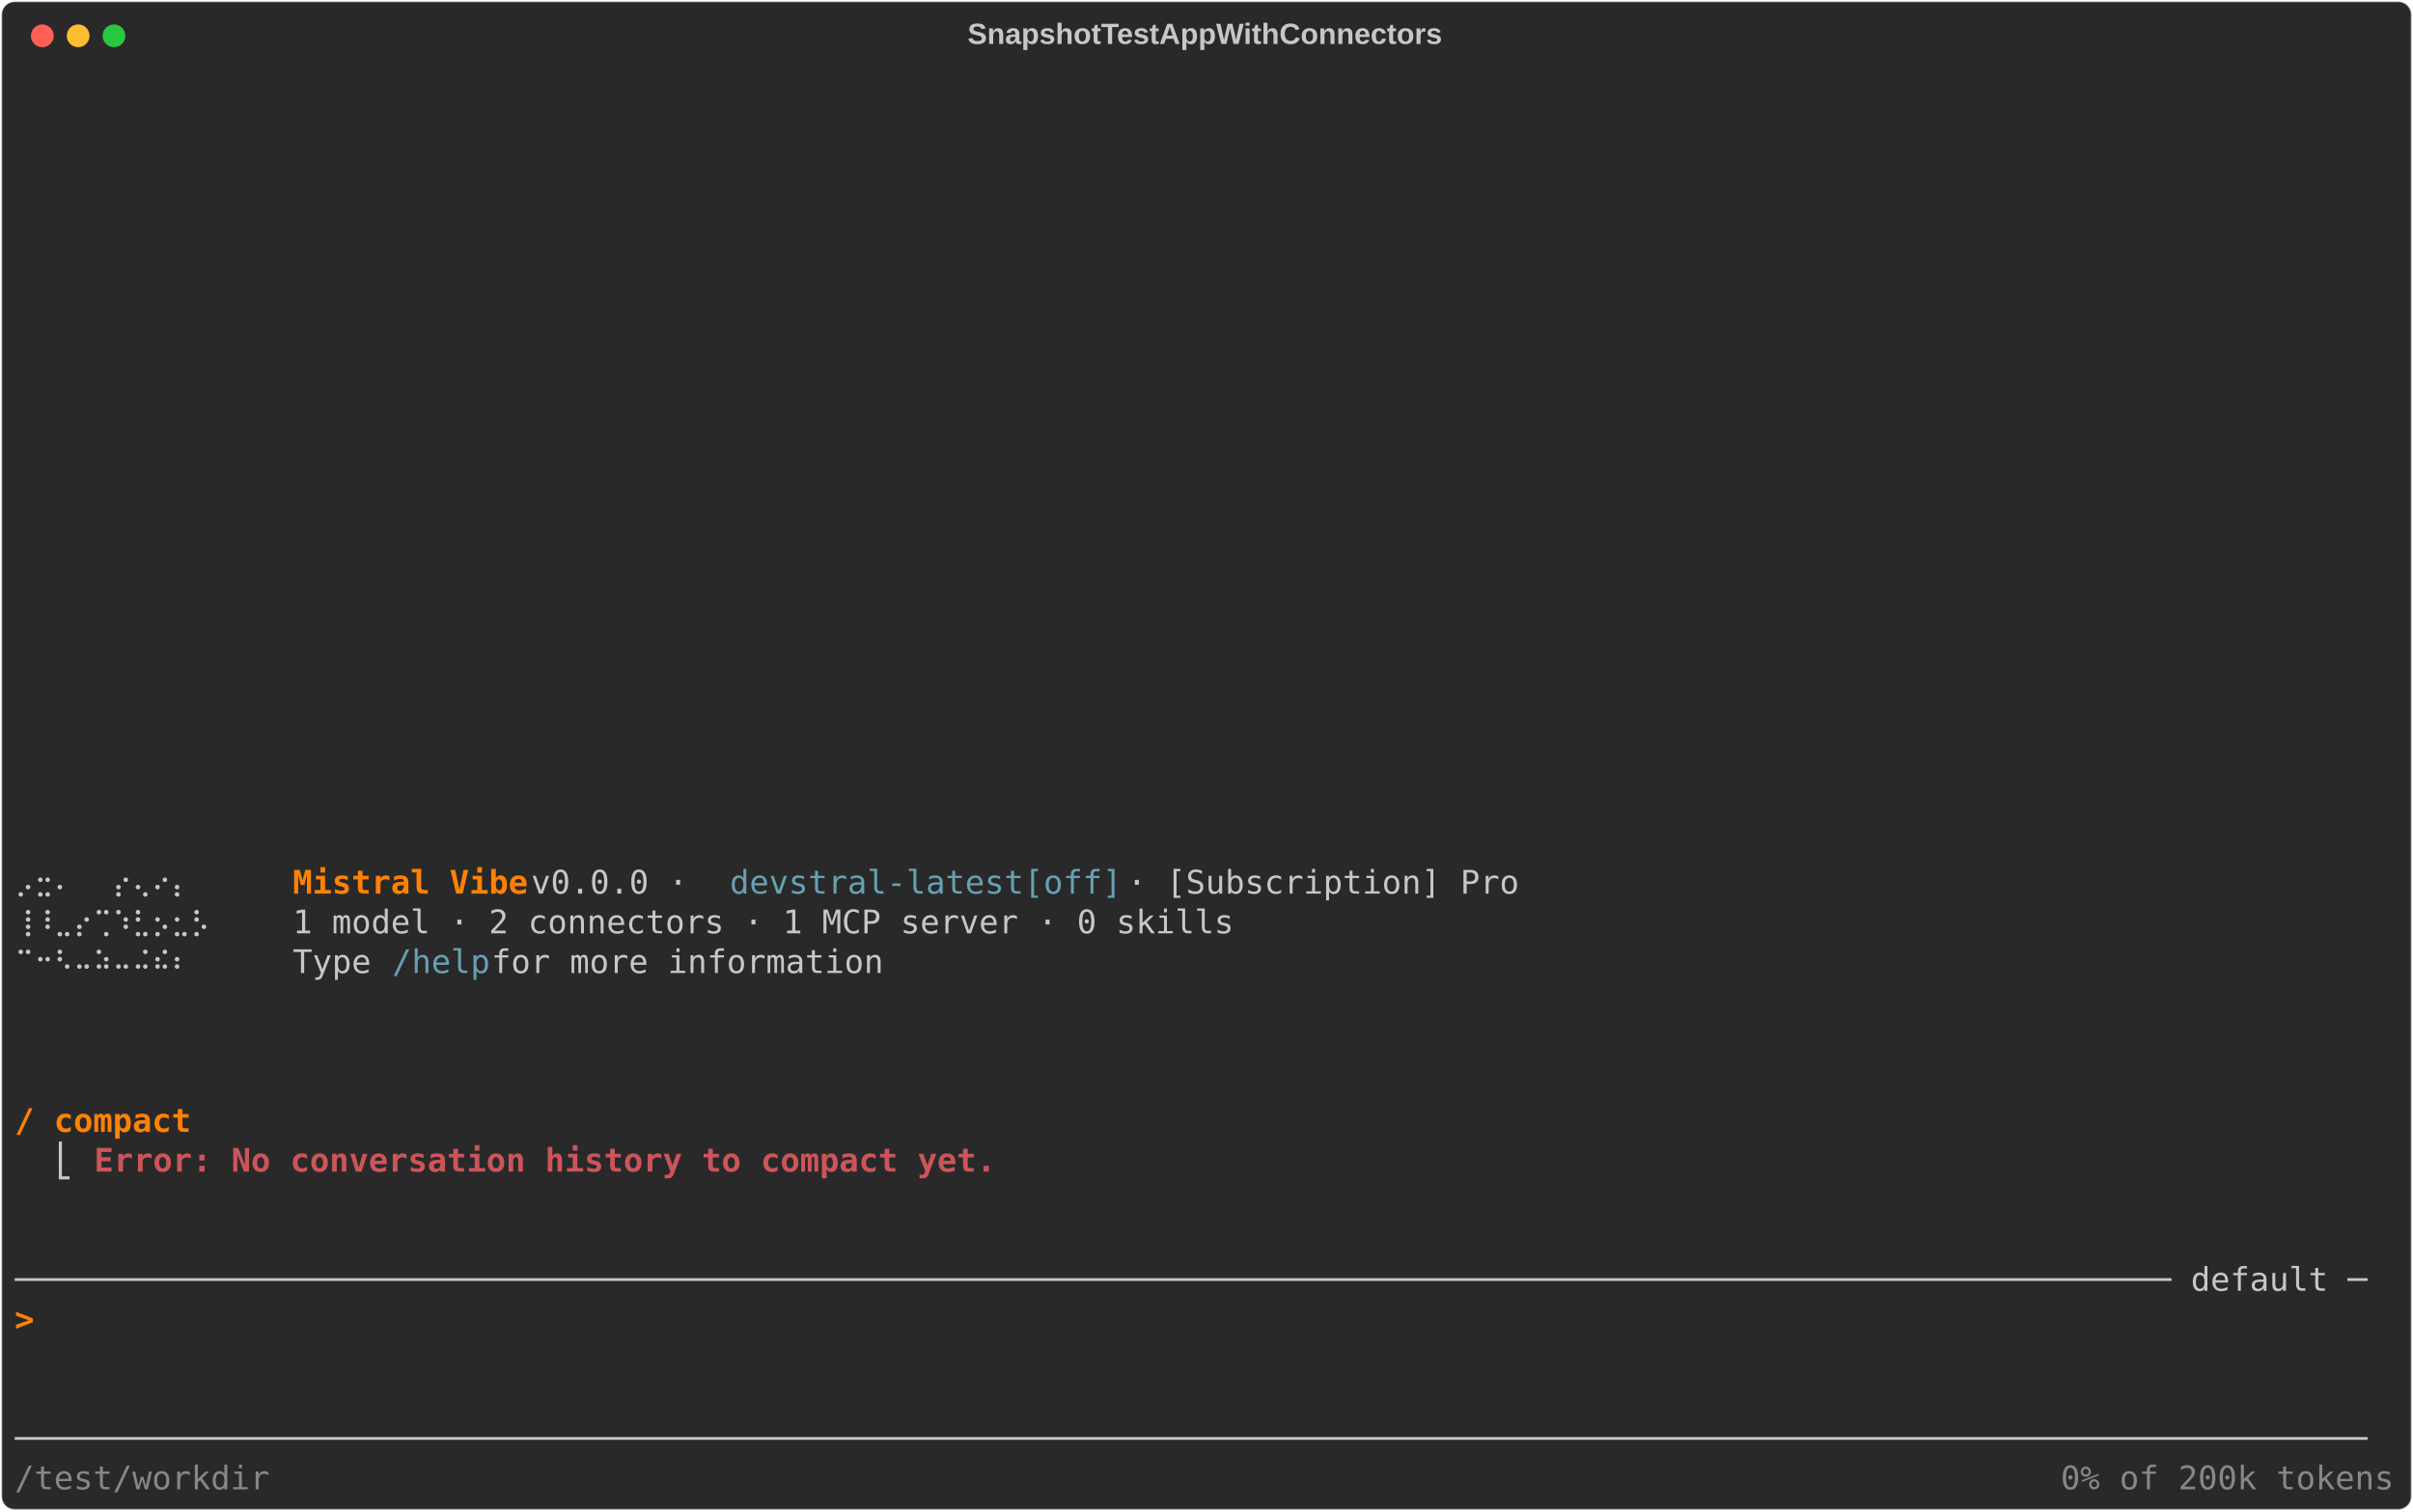
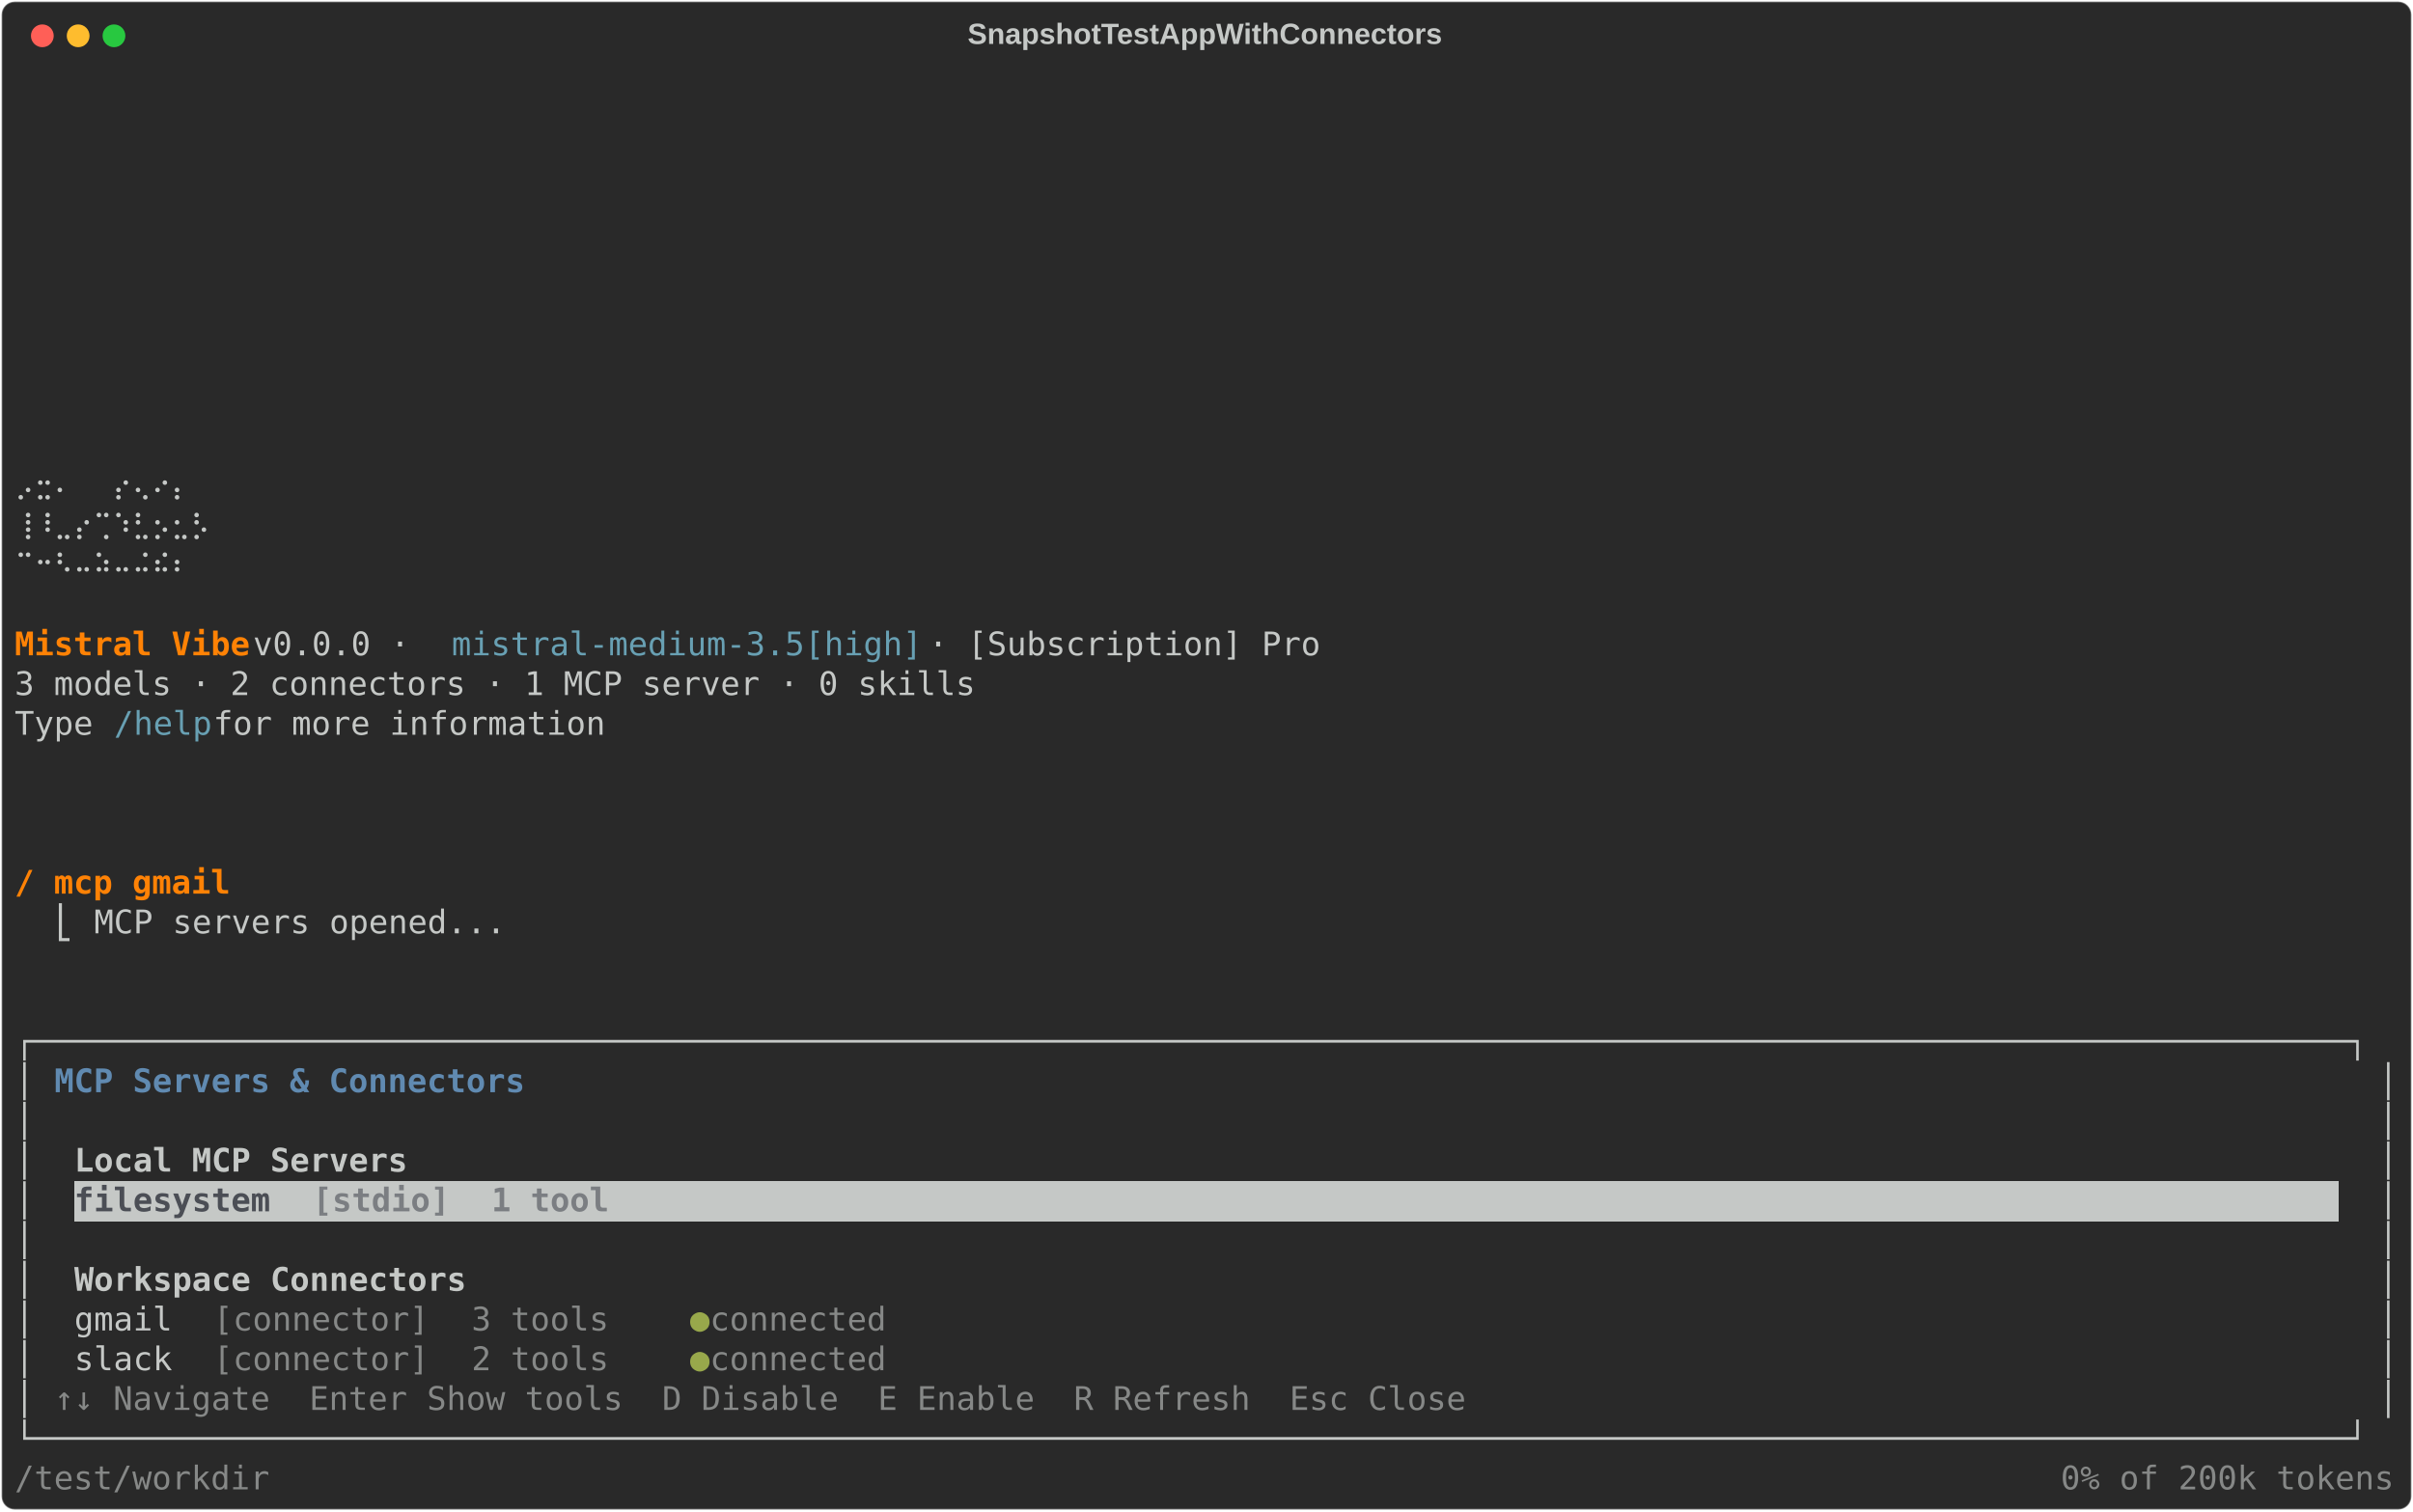
<svg xmlns="http://www.w3.org/2000/svg" class="rich-terminal" viewBox="0 0 1482 928.4">
  <style>

    @font-face {
        font-family: "Fira Code";
        src: local("FiraCode-Regular"),
                url("https://cdnjs.cloudflare.com/ajax/libs/firacode/6.2.0/woff2/FiraCode-Regular.woff2") format("woff2"),
                url("https://cdnjs.cloudflare.com/ajax/libs/firacode/6.2.0/woff/FiraCode-Regular.woff") format("woff");
        font-style: normal;
        font-weight: 400;
    }
    @font-face {
        font-family: "Fira Code";
        src: local("FiraCode-Bold"),
                url("https://cdnjs.cloudflare.com/ajax/libs/firacode/6.2.0/woff2/FiraCode-Bold.woff2") format("woff2"),
                url("https://cdnjs.cloudflare.com/ajax/libs/firacode/6.2.0/woff/FiraCode-Bold.woff") format("woff");
        font-style: bold;
        font-weight: 700;
    }

    .terminal-matrix {
        font-family: Fira Code, monospace;
        font-size: 20px;
        line-height: 24.4px;
        font-variant-east-asian: full-width;
    }

    .terminal-title {
        font-size: 18px;
        font-weight: bold;
        font-family: arial;
    }

    .terminal-r1 { fill: #c5c8c6 }
.terminal-r2 { fill: #ff8205;font-weight: bold }
.terminal-r3 { fill: #68a0b3 }
- .terminal-r4 { fill: #cc555a;font-weight: bold }
- .terminal-r5 { fill: #868887 }
+ .terminal-r4 { fill: #608ab1;font-weight: bold }
+ .terminal-r5 { fill: #c5c8c6;font-weight: bold }
+ .terminal-r6 { fill: #4b4e55;font-weight: bold }
+ .terminal-r7 { fill: #7b7e82;font-weight: bold }
+ .terminal-r8 { fill: #868887 }
+ .terminal-r9 { fill: #98a84b }
    </style>
  <defs>
    <clipPath id="terminal-clip-terminal">
      <rect x="0" y="0" width="1463.0" height="877.4" />
    </clipPath>
    <clipPath id="terminal-line-0">
      <rect x="0" y="1.5" width="1464" height="24.65" />
    </clipPath>
    <clipPath id="terminal-line-1">
      <rect x="0" y="25.9" width="1464" height="24.65" />
    </clipPath>
    <clipPath id="terminal-line-2">
      <rect x="0" y="50.3" width="1464" height="24.65" />
    </clipPath>
    <clipPath id="terminal-line-3">
      <rect x="0" y="74.7" width="1464" height="24.65" />
    </clipPath>
    <clipPath id="terminal-line-4">
      <rect x="0" y="99.1" width="1464" height="24.65" />
    </clipPath>
    <clipPath id="terminal-line-5">
      <rect x="0" y="123.5" width="1464" height="24.65" />
    </clipPath>
    <clipPath id="terminal-line-6">
      <rect x="0" y="147.9" width="1464" height="24.65" />
    </clipPath>
    <clipPath id="terminal-line-7">
      <rect x="0" y="172.3" width="1464" height="24.65" />
    </clipPath>
    <clipPath id="terminal-line-8">
      <rect x="0" y="196.7" width="1464" height="24.65" />
    </clipPath>
    <clipPath id="terminal-line-9">
      <rect x="0" y="221.1" width="1464" height="24.65" />
    </clipPath>
    <clipPath id="terminal-line-10">
      <rect x="0" y="245.5" width="1464" height="24.65" />
    </clipPath>
    <clipPath id="terminal-line-11">
      <rect x="0" y="269.9" width="1464" height="24.65" />
    </clipPath>
    <clipPath id="terminal-line-12">
      <rect x="0" y="294.3" width="1464" height="24.65" />
    </clipPath>
    <clipPath id="terminal-line-13">
      <rect x="0" y="318.7" width="1464" height="24.65" />
    </clipPath>
    <clipPath id="terminal-line-14">
      <rect x="0" y="343.1" width="1464" height="24.65" />
    </clipPath>
    <clipPath id="terminal-line-15">
      <rect x="0" y="367.5" width="1464" height="24.65" />
    </clipPath>
    <clipPath id="terminal-line-16">
      <rect x="0" y="391.9" width="1464" height="24.65" />
    </clipPath>
    <clipPath id="terminal-line-17">
      <rect x="0" y="416.3" width="1464" height="24.65" />
    </clipPath>
    <clipPath id="terminal-line-18">
      <rect x="0" y="440.7" width="1464" height="24.65" />
    </clipPath>
    <clipPath id="terminal-line-19">
      <rect x="0" y="465.1" width="1464" height="24.65" />
    </clipPath>
    <clipPath id="terminal-line-20">
      <rect x="0" y="489.5" width="1464" height="24.65" />
    </clipPath>
    <clipPath id="terminal-line-21">
      <rect x="0" y="513.9" width="1464" height="24.65" />
    </clipPath>
    <clipPath id="terminal-line-22">
      <rect x="0" y="538.3" width="1464" height="24.65" />
    </clipPath>
    <clipPath id="terminal-line-23">
      <rect x="0" y="562.7" width="1464" height="24.65" />
    </clipPath>
    <clipPath id="terminal-line-24">
      <rect x="0" y="587.1" width="1464" height="24.65" />
    </clipPath>
    <clipPath id="terminal-line-25">
      <rect x="0" y="611.5" width="1464" height="24.65" />
    </clipPath>
    <clipPath id="terminal-line-26">
      <rect x="0" y="635.9" width="1464" height="24.65" />
    </clipPath>
    <clipPath id="terminal-line-27">
      <rect x="0" y="660.3" width="1464" height="24.65" />
    </clipPath>
    <clipPath id="terminal-line-28">
      <rect x="0" y="684.7" width="1464" height="24.65" />
    </clipPath>
    <clipPath id="terminal-line-29">
      <rect x="0" y="709.1" width="1464" height="24.65" />
    </clipPath>
    <clipPath id="terminal-line-30">
      <rect x="0" y="733.5" width="1464" height="24.65" />
    </clipPath>
    <clipPath id="terminal-line-31">
      <rect x="0" y="757.9" width="1464" height="24.65" />
    </clipPath>
    <clipPath id="terminal-line-32">
      <rect x="0" y="782.3" width="1464" height="24.65" />
    </clipPath>
    <clipPath id="terminal-line-33">
      <rect x="0" y="806.7" width="1464" height="24.65" />
    </clipPath>
    <clipPath id="terminal-line-34">
      <rect x="0" y="831.1" width="1464" height="24.65" />
    </clipPath>
  </defs>
  <rect fill="#292929" stroke="rgba(255,255,255,0.35)" stroke-width="1" x="1" y="1" width="1480" height="926.4" rx="8" />
  <text class="terminal-title" fill="#c5c8c6" text-anchor="middle" x="740" y="27">SnapshotTestAppWithConnectors</text>
  <g transform="translate(26,22)">
    <circle cx="0" cy="0" r="7" fill="#ff5f57" />
    <circle cx="22" cy="0" r="7" fill="#febc2e" />
    <circle cx="44" cy="0" r="7" fill="#28c840" />
  </g>
  <g transform="translate(9, 41)" clip-path="url(#terminal-clip-terminal)">
+     <rect fill="#c5c8c6" x="36.6" y="684.7" width="146.4" height="24.65" shape-rendering="crispEdges" />
+     <rect fill="#c5c8c6" x="183" y="684.7" width="109.8" height="24.65" shape-rendering="crispEdges" />
+     <rect fill="#c5c8c6" x="292.8" y="684.7" width="97.6" height="24.65" shape-rendering="crispEdges" />
+     <rect fill="#c5c8c6" x="390.4" y="684.7" width="1037" height="24.65" shape-rendering="crispEdges" />
    <g class="terminal-matrix">
      <text class="terminal-r1" x="1464" y="20" textLength="12.2" clip-path="url(#terminal-line-0)">
</text>
      <text class="terminal-r1" x="1464" y="44.4" textLength="12.2" clip-path="url(#terminal-line-1)">
</text>
      <text class="terminal-r1" x="1464" y="68.8" textLength="12.2" clip-path="url(#terminal-line-2)">
</text>
      <text class="terminal-r1" x="1464" y="93.2" textLength="12.2" clip-path="url(#terminal-line-3)">
</text>
      <text class="terminal-r1" x="1464" y="117.6" textLength="12.2" clip-path="url(#terminal-line-4)">
</text>
      <text class="terminal-r1" x="1464" y="142" textLength="12.2" clip-path="url(#terminal-line-5)">
</text>
      <text class="terminal-r1" x="1464" y="166.4" textLength="12.2" clip-path="url(#terminal-line-6)">
</text>
      <text class="terminal-r1" x="1464" y="190.8" textLength="12.2" clip-path="url(#terminal-line-7)">
</text>
      <text class="terminal-r1" x="1464" y="215.2" textLength="12.2" clip-path="url(#terminal-line-8)">
</text>
      <text class="terminal-r1" x="1464" y="239.6" textLength="12.2" clip-path="url(#terminal-line-9)">
</text>
+       <text class="terminal-r1" x="0" y="264" textLength="134.2" clip-path="url(#terminal-line-10)">  ⡠⣒⠄  ⡔⢄⠔⡄</text>
      <text class="terminal-r1" x="1464" y="264" textLength="12.2" clip-path="url(#terminal-line-10)">
</text>
+       <text class="terminal-r1" x="0" y="288.4" textLength="134.2" clip-path="url(#terminal-line-11)"> ⢸⠸⣀⡔⢉⠱⣃⡢⣂⡣</text>
      <text class="terminal-r1" x="1464" y="288.4" textLength="12.2" clip-path="url(#terminal-line-11)">
</text>
+       <text class="terminal-r1" x="0" y="312.8" textLength="134.2" clip-path="url(#terminal-line-12)">  ⠉⠒⠣⠤⠵⠤⠬⠮⠆</text>
      <text class="terminal-r1" x="1464" y="312.8" textLength="12.2" clip-path="url(#terminal-line-12)">
</text>
      <text class="terminal-r1" x="1464" y="337.2" textLength="12.2" clip-path="url(#terminal-line-13)">
</text>
+       <text class="terminal-r2" x="0" y="361.6" textLength="146.4" clip-path="url(#terminal-line-14)">Mistral Vibe</text>
+       <text class="terminal-r1" x="146.4" y="361.6" textLength="122" clip-path="url(#terminal-line-14)"> v0.0.0 · </text>
+       <text class="terminal-r3" x="268.4" y="361.6" textLength="292.8" clip-path="url(#terminal-line-14)">mistral-medium-3.5[high]</text>
+       <text class="terminal-r1" x="561.2" y="361.6" textLength="256.2" clip-path="url(#terminal-line-14)"> · [Subscription] Pro</text>
      <text class="terminal-r1" x="1464" y="361.6" textLength="12.2" clip-path="url(#terminal-line-14)">
</text>
+       <text class="terminal-r1" x="0" y="386" textLength="597.8" clip-path="url(#terminal-line-15)">3 models · 2 connectors · 1 MCP server · 0 skills</text>
      <text class="terminal-r1" x="1464" y="386" textLength="12.2" clip-path="url(#terminal-line-15)">
</text>
+       <text class="terminal-r1" x="0" y="410.4" textLength="61" clip-path="url(#terminal-line-16)">Type </text>
+       <text class="terminal-r3" x="61" y="410.4" textLength="61" clip-path="url(#terminal-line-16)">/help</text>
+       <text class="terminal-r1" x="122" y="410.4" textLength="256.2" clip-path="url(#terminal-line-16)"> for more information</text>
      <text class="terminal-r1" x="1464" y="410.4" textLength="12.2" clip-path="url(#terminal-line-16)">
</text>
      <text class="terminal-r1" x="1464" y="434.8" textLength="12.2" clip-path="url(#terminal-line-17)">
</text>
      <text class="terminal-r1" x="1464" y="459.2" textLength="12.2" clip-path="url(#terminal-line-18)">
</text>
      <text class="terminal-r1" x="1464" y="483.6" textLength="12.2" clip-path="url(#terminal-line-19)">
</text>
-       <text class="terminal-r1" x="0" y="508" textLength="134.2" clip-path="url(#terminal-line-20)">  ⡠⣒⠄  ⡔⢄⠔⡄</text>
-       <text class="terminal-r2" x="170.8" y="508" textLength="146.4" clip-path="url(#terminal-line-20)">Mistral Vibe</text>
-       <text class="terminal-r1" x="317.2" y="508" textLength="122" clip-path="url(#terminal-line-20)"> v0.0.0 · </text>
-       <text class="terminal-r3" x="439.2" y="508" textLength="244" clip-path="url(#terminal-line-20)">devstral-latest[off]</text>
-       <text class="terminal-r1" x="683.2" y="508" textLength="256.2" clip-path="url(#terminal-line-20)"> · [Subscription] Pro</text>
+       <text class="terminal-r2" x="0" y="508" textLength="134.2" clip-path="url(#terminal-line-20)">/ mcp gmail</text>
      <text class="terminal-r1" x="1464" y="508" textLength="12.2" clip-path="url(#terminal-line-20)">
</text>
-       <text class="terminal-r1" x="0" y="532.4" textLength="134.2" clip-path="url(#terminal-line-21)"> ⢸⠸⣀⡔⢉⠱⣃⡢⣂⡣</text>
-       <text class="terminal-r1" x="170.8" y="532.4" textLength="585.6" clip-path="url(#terminal-line-21)">1 model · 2 connectors · 1 MCP server · 0 skills</text>
+       <text class="terminal-r1" x="24.4" y="532.4" textLength="12.2" clip-path="url(#terminal-line-21)">⎣</text>
+       <text class="terminal-r1" x="48.8" y="532.4" textLength="256.2" clip-path="url(#terminal-line-21)">MCP servers opened...</text>
      <text class="terminal-r1" x="1464" y="532.4" textLength="12.2" clip-path="url(#terminal-line-21)">
</text>
-       <text class="terminal-r1" x="0" y="556.8" textLength="134.2" clip-path="url(#terminal-line-22)">  ⠉⠒⠣⠤⠵⠤⠬⠮⠆</text>
-       <text class="terminal-r1" x="170.8" y="556.8" textLength="61" clip-path="url(#terminal-line-22)">Type </text>
-       <text class="terminal-r3" x="231.8" y="556.8" textLength="61" clip-path="url(#terminal-line-22)">/help</text>
-       <text class="terminal-r1" x="292.8" y="556.8" textLength="256.2" clip-path="url(#terminal-line-22)"> for more information</text>
      <text class="terminal-r1" x="1464" y="556.8" textLength="12.2" clip-path="url(#terminal-line-22)">
</text>
      <text class="terminal-r1" x="1464" y="581.2" textLength="12.2" clip-path="url(#terminal-line-23)">
</text>
+       <text class="terminal-r1" x="0" y="605.6" textLength="1464" clip-path="url(#terminal-line-24)">┌──────────────────────────────────────────────────────────────────────────────────────────────────────────────────────┐</text>
      <text class="terminal-r1" x="1464" y="605.6" textLength="12.2" clip-path="url(#terminal-line-24)">
</text>
+       <text class="terminal-r1" x="0" y="630" textLength="12.2" clip-path="url(#terminal-line-25)">│</text>
+       <text class="terminal-r4" x="24.4" y="630" textLength="292.8" clip-path="url(#terminal-line-25)">MCP Servers &amp; Connectors</text>
+       <text class="terminal-r1" x="1451.8" y="630" textLength="12.2" clip-path="url(#terminal-line-25)">│</text>
      <text class="terminal-r1" x="1464" y="630" textLength="12.2" clip-path="url(#terminal-line-25)">
</text>
-       <text class="terminal-r2" x="0" y="654.4" textLength="109.8" clip-path="url(#terminal-line-26)">/ compact</text>
+       <text class="terminal-r1" x="0" y="654.4" textLength="12.2" clip-path="url(#terminal-line-26)">│</text>
+       <text class="terminal-r1" x="1451.8" y="654.4" textLength="12.2" clip-path="url(#terminal-line-26)">│</text>
      <text class="terminal-r1" x="1464" y="654.4" textLength="12.2" clip-path="url(#terminal-line-26)">
</text>
-       <text class="terminal-r1" x="24.4" y="678.8" textLength="12.2" clip-path="url(#terminal-line-27)">⎣</text>
-       <text class="terminal-r4" x="48.8" y="678.8" textLength="561.2" clip-path="url(#terminal-line-27)">Error: No conversation history to compact yet.</text>
+       <text class="terminal-r1" x="0" y="678.8" textLength="12.2" clip-path="url(#terminal-line-27)">│</text>
+       <text class="terminal-r5" x="36.6" y="678.8" textLength="207.4" clip-path="url(#terminal-line-27)">Local MCP Servers</text>
+       <text class="terminal-r1" x="1451.8" y="678.8" textLength="12.2" clip-path="url(#terminal-line-27)">│</text>
      <text class="terminal-r1" x="1464" y="678.8" textLength="12.2" clip-path="url(#terminal-line-27)">
</text>
+       <text class="terminal-r1" x="0" y="703.2" textLength="12.2" clip-path="url(#terminal-line-28)">│</text>
+       <text class="terminal-r6" x="36.6" y="703.2" textLength="146.4" clip-path="url(#terminal-line-28)">  filesystem</text>
+       <text class="terminal-r7" x="183" y="703.2" textLength="109.8" clip-path="url(#terminal-line-28)">  [stdio]</text>
+       <text class="terminal-r7" x="292.8" y="703.2" textLength="97.6" clip-path="url(#terminal-line-28)">  1 tool</text>
+       <text class="terminal-r1" x="1451.8" y="703.2" textLength="12.2" clip-path="url(#terminal-line-28)">│</text>
      <text class="terminal-r1" x="1464" y="703.2" textLength="12.2" clip-path="url(#terminal-line-28)">
</text>
+       <text class="terminal-r1" x="0" y="727.6" textLength="12.2" clip-path="url(#terminal-line-29)">│</text>
+       <text class="terminal-r1" x="1451.8" y="727.6" textLength="12.2" clip-path="url(#terminal-line-29)">│</text>
      <text class="terminal-r1" x="1464" y="727.6" textLength="12.2" clip-path="url(#terminal-line-29)">
</text>
-       <text class="terminal-r1" x="0" y="752" textLength="1464" clip-path="url(#terminal-line-30)">────────────────────────────────────────────────────────────────────────────────────────────────────────────── default ─</text>
+       <text class="terminal-r1" x="0" y="752" textLength="12.2" clip-path="url(#terminal-line-30)">│</text>
+       <text class="terminal-r5" x="36.6" y="752" textLength="244" clip-path="url(#terminal-line-30)">Workspace Connectors</text>
+       <text class="terminal-r1" x="1451.8" y="752" textLength="12.2" clip-path="url(#terminal-line-30)">│</text>
      <text class="terminal-r1" x="1464" y="752" textLength="12.2" clip-path="url(#terminal-line-30)">
</text>
-       <text class="terminal-r2" x="0" y="776.4" textLength="12.2" clip-path="url(#terminal-line-31)">&gt;</text>
+       <text class="terminal-r1" x="0" y="776.4" textLength="12.2" clip-path="url(#terminal-line-31)">│</text>
+       <text class="terminal-r1" x="36.6" y="776.4" textLength="85.4" clip-path="url(#terminal-line-31)">  gmail</text>
+       <text class="terminal-r8" x="122" y="776.4" textLength="158.6" clip-path="url(#terminal-line-31)">  [connector]</text>
+       <text class="terminal-r8" x="280.6" y="776.4" textLength="109.8" clip-path="url(#terminal-line-31)">  3 tools</text>
+       <text class="terminal-r9" x="414.8" y="776.4" textLength="12.2" clip-path="url(#terminal-line-31)">●</text>
+       <text class="terminal-r8" x="427" y="776.4" textLength="122" clip-path="url(#terminal-line-31)"> connected</text>
+       <text class="terminal-r1" x="1451.8" y="776.4" textLength="12.2" clip-path="url(#terminal-line-31)">│</text>
      <text class="terminal-r1" x="1464" y="776.4" textLength="12.2" clip-path="url(#terminal-line-31)">
</text>
+       <text class="terminal-r1" x="0" y="800.8" textLength="12.2" clip-path="url(#terminal-line-32)">│</text>
+       <text class="terminal-r1" x="36.6" y="800.8" textLength="85.4" clip-path="url(#terminal-line-32)">  slack</text>
+       <text class="terminal-r8" x="122" y="800.8" textLength="158.6" clip-path="url(#terminal-line-32)">  [connector]</text>
+       <text class="terminal-r8" x="280.6" y="800.8" textLength="109.8" clip-path="url(#terminal-line-32)">  2 tools</text>
+       <text class="terminal-r9" x="414.8" y="800.8" textLength="12.2" clip-path="url(#terminal-line-32)">●</text>
+       <text class="terminal-r8" x="427" y="800.8" textLength="122" clip-path="url(#terminal-line-32)"> connected</text>
+       <text class="terminal-r1" x="1451.8" y="800.8" textLength="12.2" clip-path="url(#terminal-line-32)">│</text>
      <text class="terminal-r1" x="1464" y="800.8" textLength="12.2" clip-path="url(#terminal-line-32)">
</text>
+       <text class="terminal-r1" x="0" y="825.2" textLength="12.2" clip-path="url(#terminal-line-33)">│</text>
+       <text class="terminal-r8" x="24.4" y="825.2" textLength="878.4" clip-path="url(#terminal-line-33)">↑↓ Navigate  Enter Show tools  D Disable  E Enable  R Refresh  Esc Close</text>
+       <text class="terminal-r1" x="1451.8" y="825.2" textLength="12.2" clip-path="url(#terminal-line-33)">│</text>
      <text class="terminal-r1" x="1464" y="825.2" textLength="12.2" clip-path="url(#terminal-line-33)">
</text>
-       <text class="terminal-r1" x="0" y="849.6" textLength="1464" clip-path="url(#terminal-line-34)">────────────────────────────────────────────────────────────────────────────────────────────────────────────────────────</text>
+       <text class="terminal-r1" x="0" y="849.6" textLength="1464" clip-path="url(#terminal-line-34)">└──────────────────────────────────────────────────────────────────────────────────────────────────────────────────────┘</text>
      <text class="terminal-r1" x="1464" y="849.6" textLength="12.2" clip-path="url(#terminal-line-34)">
</text>
-       <text class="terminal-r5" x="0" y="874" textLength="158.6" clip-path="url(#terminal-line-35)">/test/workdir</text>
-       <text class="terminal-r5" x="1256.6" y="874" textLength="207.4" clip-path="url(#terminal-line-35)">0% of 200k tokens</text>
+       <text class="terminal-r8" x="0" y="874" textLength="158.6" clip-path="url(#terminal-line-35)">/test/workdir</text>
+       <text class="terminal-r8" x="1256.6" y="874" textLength="207.4" clip-path="url(#terminal-line-35)">0% of 200k tokens</text>
    </g>
  </g>
</svg>
